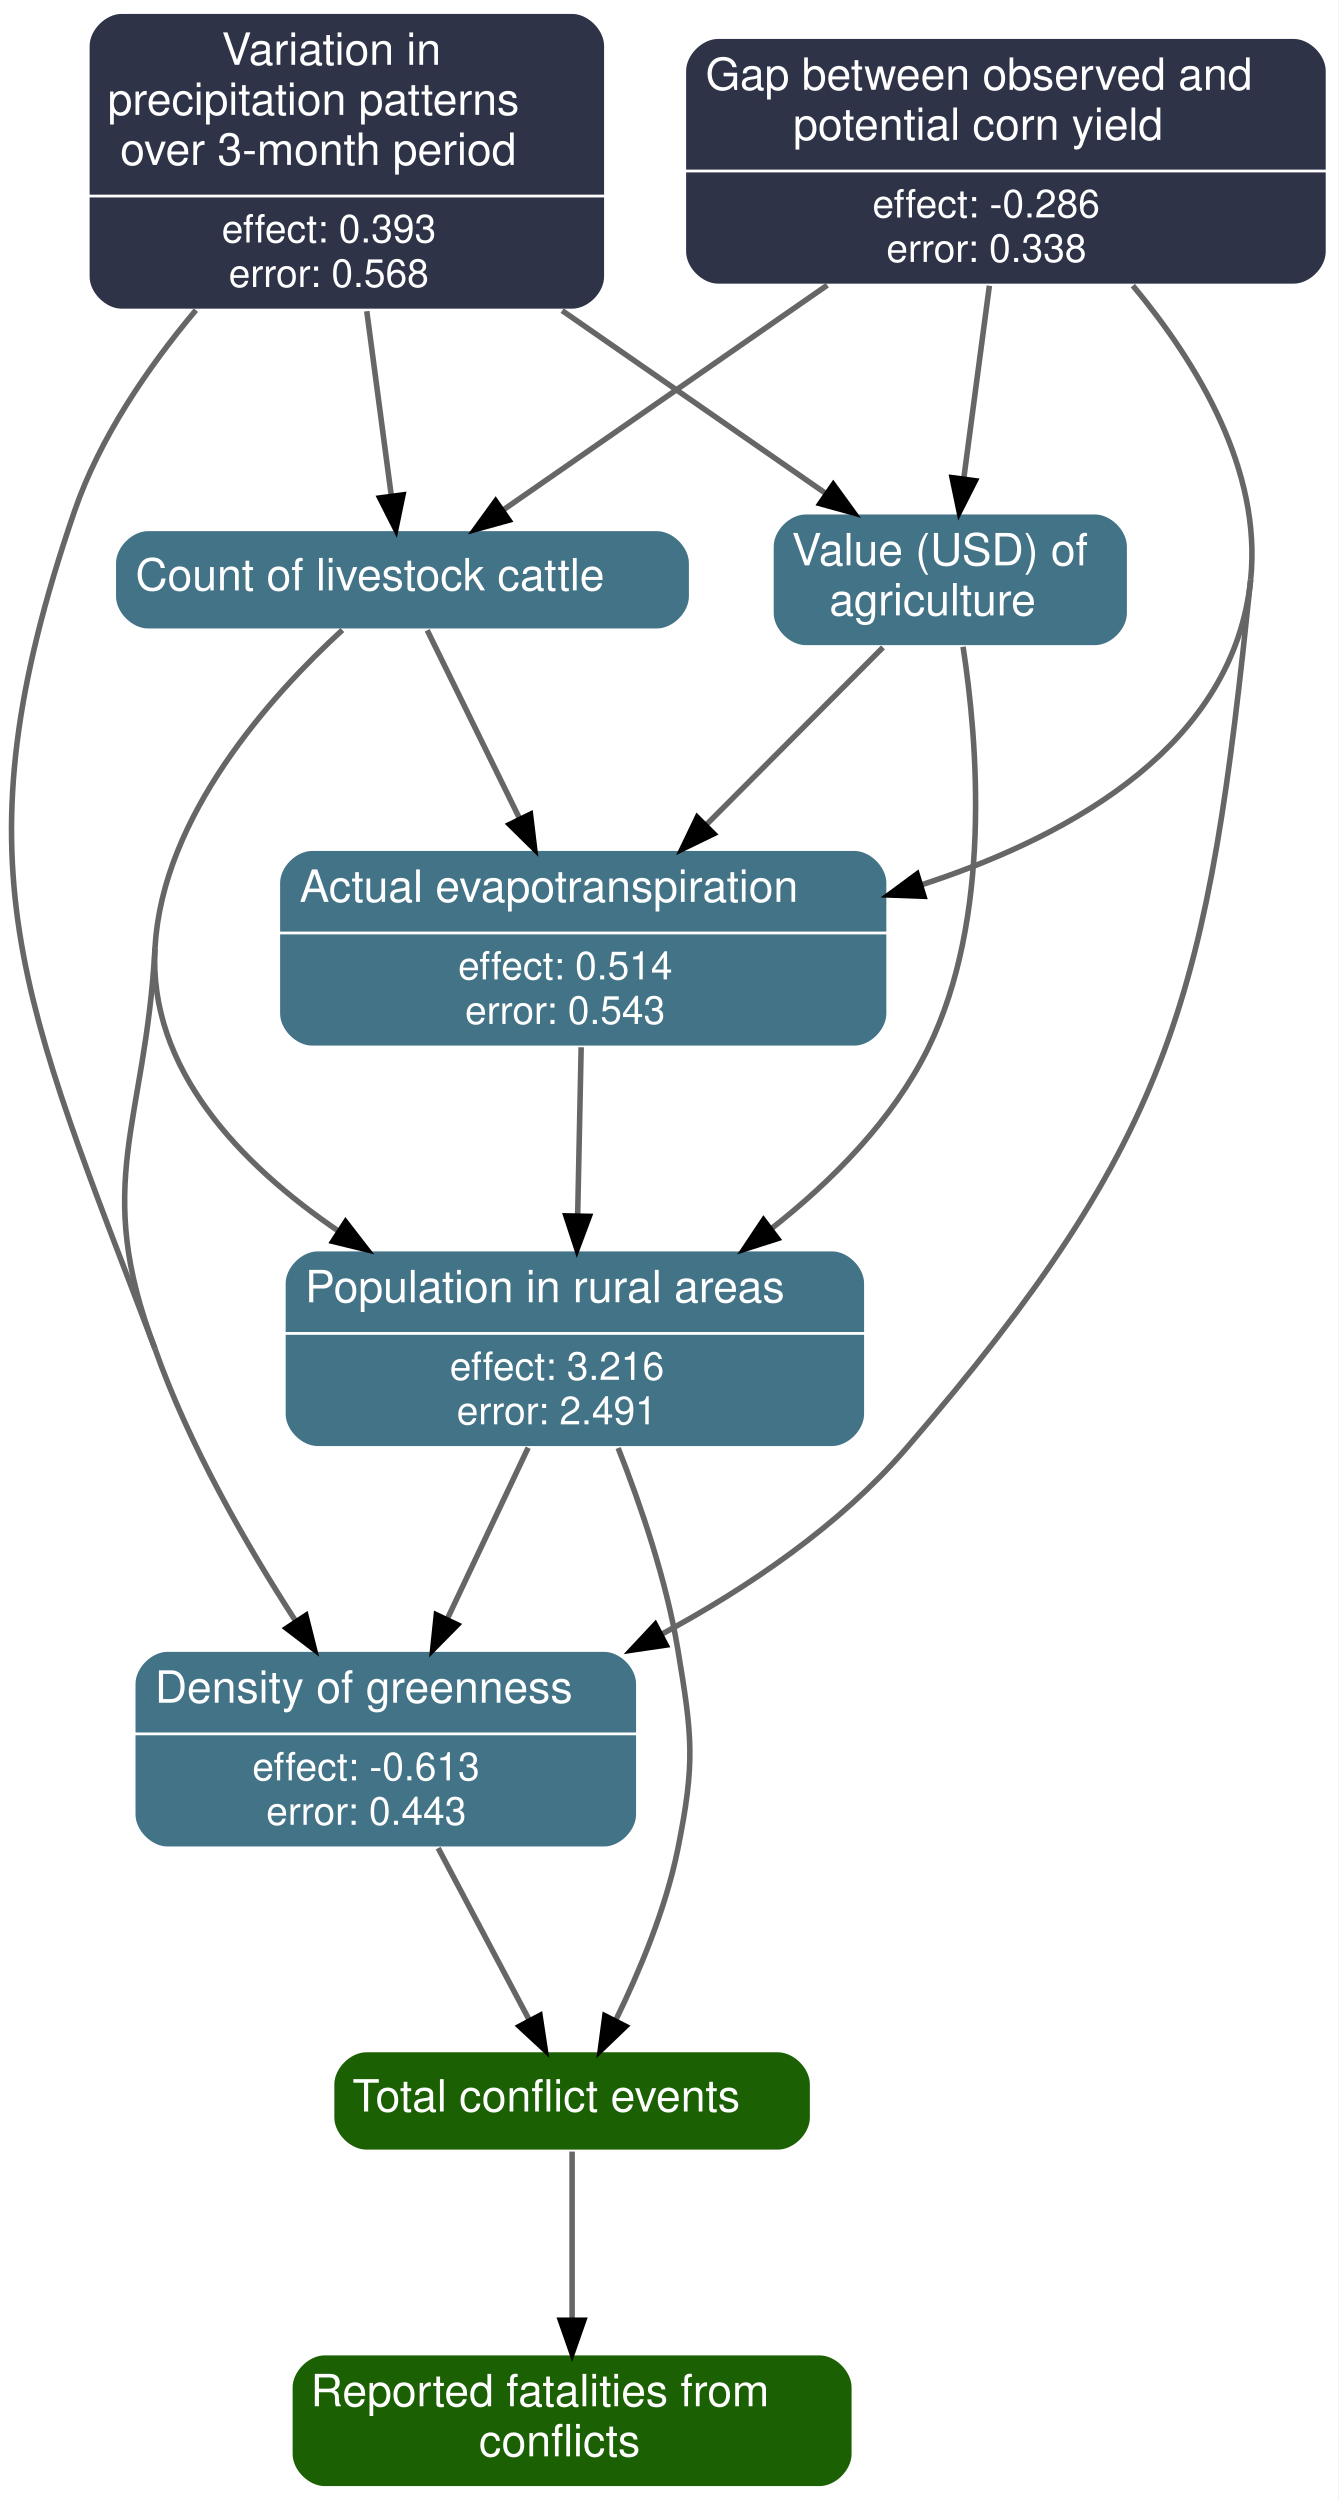
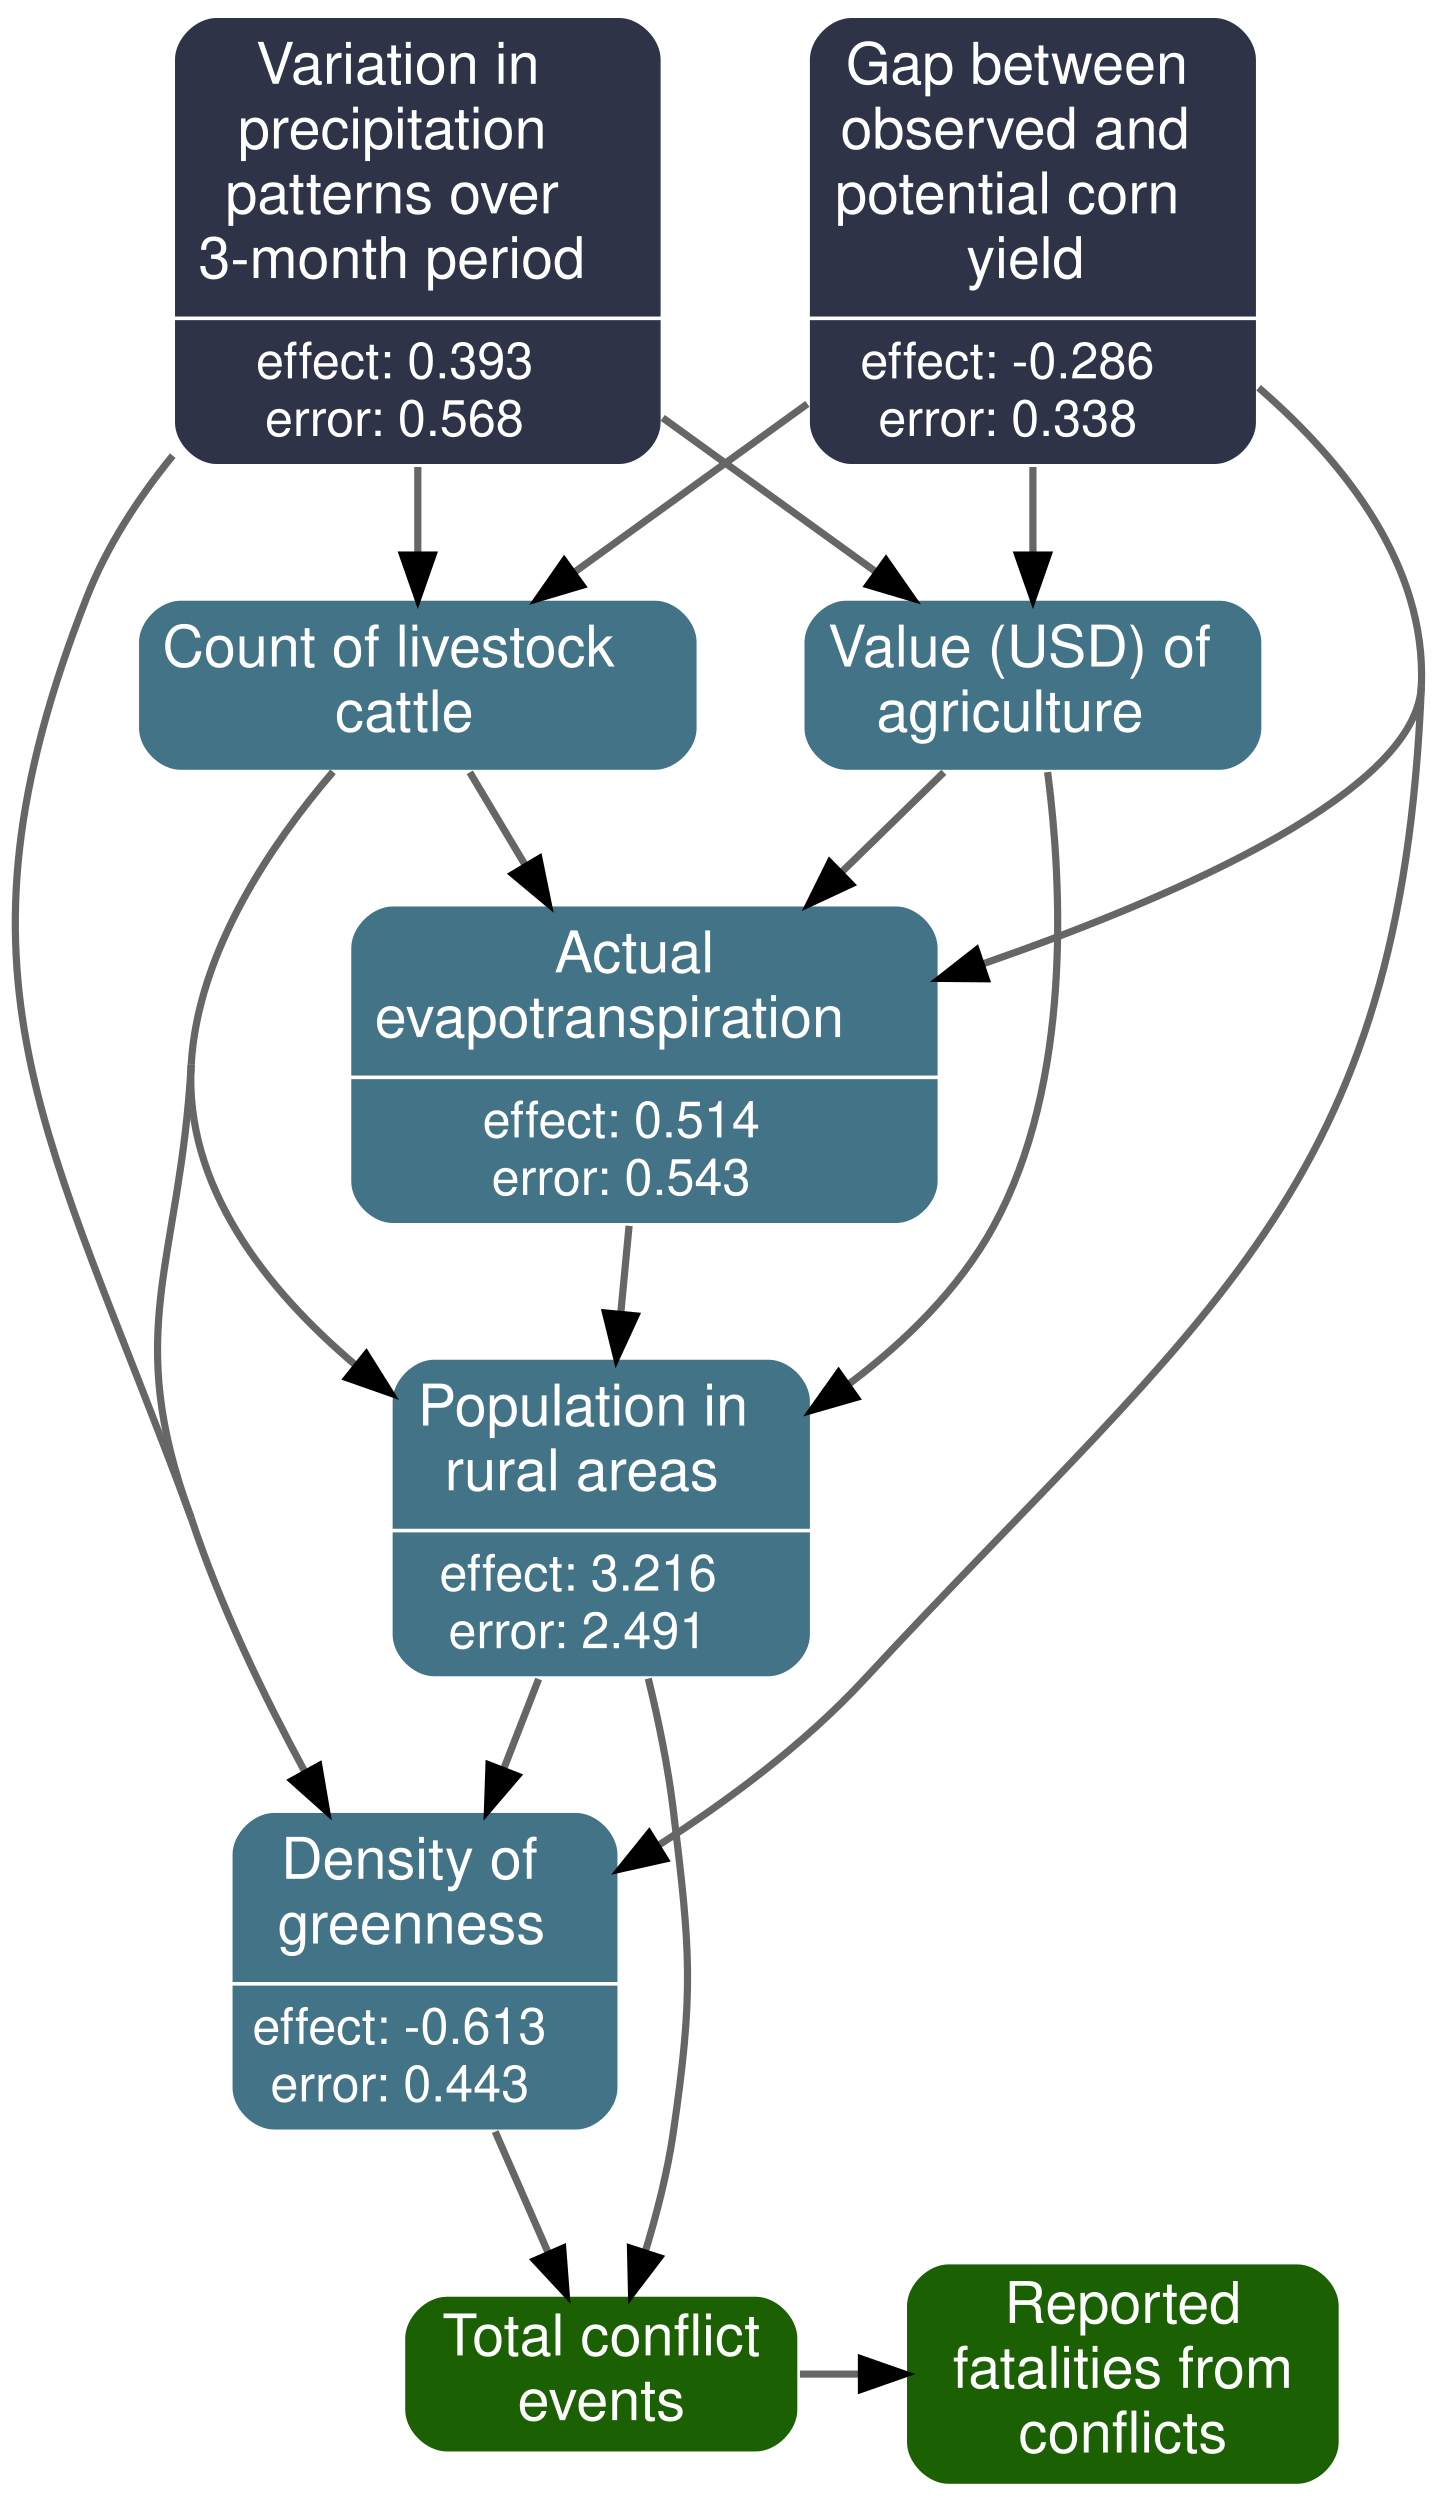
- <svg xmlns="http://www.w3.org/2000/svg" width="" height="" viewBox="0.00 0.00 481.23 899.00" preserveAspectRatio="xMinYMin">
-   <g id="graph0" class="graph" transform="scale(1 1) rotate(0) translate(4 895)">
-     <polygon fill="#ffffff" stroke="transparent" points="-4,4 -4,-895 477.228,-895 477.228,4 -4,4" />
-     <g id="node1" class="node rankB">
-       <path fill="none" stroke="#000000" d="M108.228,-518.5C108.228,-518.5 303.228,-518.5 303.228,-518.5 309.228,-518.5 315.228,-524.5 315.228,-530.5 315.228,-530.5 315.228,-577.5 315.228,-577.5 315.228,-583.5 309.228,-589.5 303.228,-589.5 303.228,-589.5 108.228,-589.5 108.228,-589.5 102.228,-589.5 96.228,-583.5 96.228,-577.5 96.228,-577.5 96.228,-530.5 96.228,-530.5 96.228,-524.5 102.228,-518.5 108.228,-518.5" />
-       <text text-anchor="start" x="103.728" y="-570.7" font-family="Helvetica, Arial, sans-serif" font-size="16.00" fill="#000000">Actual evapotranspiration</text>
-       <polyline fill="none" stroke="#000000" points="96.228,-559.5 315.228,-559.5 " />
-       <text text-anchor="start" x="160.728" y="-542.8" font-family="Helvetica, Arial, sans-serif" font-size="14.00" fill="#000000">effect: 0.514</text>
-       <text text-anchor="start" x="163.228" y="-526.8" font-family="Helvetica, Arial, sans-serif" font-size="14.00" fill="#000000">error: 0.543</text>
+ <svg xmlns="http://www.w3.org/2000/svg" width="" height="" viewBox="0.00 0.00 399.48 695.00" preserveAspectRatio="xMinYMin">
+   <g id="graph0" class="graph" transform="scale(1 1) rotate(0) translate(4 691)">
+     <polygon fill="#ffffff" stroke="transparent" points="-4,4 -4,-691 395.476,-691 395.476,4 -4,4" />
+     <g id="node1" class="node rankA">
+       <path fill="none" stroke="#000000" d="M56.151,-561.5C56.151,-561.5 168.151,-561.5 168.151,-561.5 174.151,-561.5 180.151,-567.5 180.151,-573.5 180.151,-573.5 180.151,-674.5 180.151,-674.5 180.151,-680.5 174.151,-686.5 168.151,-686.5 168.151,-686.5 56.151,-686.5 56.151,-686.5 50.151,-686.5 44.151,-680.5 44.151,-674.5 44.151,-674.5 44.151,-573.5 44.151,-573.5 44.151,-567.5 50.151,-561.5 56.151,-561.5" />
+       <text text-anchor="start" x="67.151" y="-667.7" font-family="Helvetica, Arial, sans-serif" font-size="16.00" fill="#000000">Variation in</text>
+       <text text-anchor="start" x="62.151" y="-649.7" font-family="Helvetica, Arial, sans-serif" font-size="16.00" fill="#000000">precipitation</text>
+       <text text-anchor="start" x="58.651" y="-631.7" font-family="Helvetica, Arial, sans-serif" font-size="16.00" fill="#000000">patterns over</text>
+       <text text-anchor="start" x="51.151" y="-613.7" font-family="Helvetica, Arial, sans-serif" font-size="16.00" fill="#000000">3-month period</text>
+       <polyline fill="none" stroke="#000000" points="44.151,-602.5 180.151,-602.5 " />
+       <text text-anchor="start" x="67.151" y="-585.8" font-family="Helvetica, Arial, sans-serif" font-size="14.00" fill="#000000">effect: 0.393</text>
+       <text text-anchor="start" x="69.651" y="-569.8" font-family="Helvetica, Arial, sans-serif" font-size="14.00" fill="#000000">error: 0.568</text>
    </g>
-     <g id="node2" class="node rankB">
-       <path fill="none" stroke="#000000" d="M110.228,-374.5C110.228,-374.5 295.228,-374.5 295.228,-374.5 301.228,-374.5 307.228,-380.5 307.228,-386.5 307.228,-386.5 307.228,-433.5 307.228,-433.5 307.228,-439.5 301.228,-445.5 295.228,-445.5 295.228,-445.5 110.228,-445.5 110.228,-445.5 104.228,-445.5 98.228,-439.5 98.228,-433.5 98.228,-433.5 98.228,-386.5 98.228,-386.5 98.228,-380.5 104.228,-374.5 110.228,-374.5" />
-       <text text-anchor="start" x="105.728" y="-426.7" font-family="Helvetica, Arial, sans-serif" font-size="16.00" fill="#000000">Population in rural areas</text>
-       <polyline fill="none" stroke="#000000" points="98.228,-415.5 307.228,-415.5 " />
-       <text text-anchor="start" x="157.728" y="-398.8" font-family="Helvetica, Arial, sans-serif" font-size="14.00" fill="#000000">effect: 3.216</text>
-       <text text-anchor="start" x="160.228" y="-382.8" font-family="Helvetica, Arial, sans-serif" font-size="14.00" fill="#000000">error: 2.491</text>
+     <g id="node7" class="node rankB">
+       <path fill="none" stroke="#000000" d="M46.151,-476.5C46.151,-476.5 178.151,-476.5 178.151,-476.5 184.151,-476.5 190.151,-482.5 190.151,-488.5 190.151,-488.5 190.151,-512.5 190.151,-512.5 190.151,-518.5 184.151,-524.5 178.151,-524.5 178.151,-524.5 46.151,-524.5 46.151,-524.5 40.151,-524.5 34.151,-518.5 34.151,-512.5 34.151,-512.5 34.151,-488.5 34.151,-488.5 34.151,-482.5 40.151,-476.5 46.151,-476.5" />
+       <text text-anchor="start" x="41.151" y="-505.7" font-family="Helvetica, Arial, sans-serif" font-size="16.00" fill="#000000">Count of livestock</text>
+       <text text-anchor="start" x="89.151" y="-487.7" font-family="Helvetica, Arial, sans-serif" font-size="16.00" fill="#000000">cattle</text>
+     </g>
+     <g id="edge5" class="edge">
+       <path fill="none" stroke="#000000" stroke-width="2" d="M112.151,-561.165C112.151,-552.843 112.151,-544.547 112.151,-536.883" />
+       <polygon fill="#000000" stroke="#000000" stroke-width="2" points="116.351,-536.687 112.151,-524.687 107.951,-536.687 116.351,-536.687" />
+     </g>
+     <g id="node8" class="node rankB">
+       <path fill="none" stroke="#000000" d="M72.151,-98.5C72.151,-98.5 156.151,-98.5 156.151,-98.5 162.151,-98.5 168.151,-104.5 168.151,-110.5 168.151,-110.5 168.151,-175.5 168.151,-175.5 168.151,-181.5 162.151,-187.5 156.151,-187.5 156.151,-187.5 72.151,-187.5 72.151,-187.5 66.151,-187.5 60.151,-181.5 60.151,-175.5 60.151,-175.5 60.151,-110.5 60.151,-110.5 60.151,-104.5 66.151,-98.5 72.151,-98.5" />
+       <text text-anchor="start" x="74.151" y="-168.7" font-family="Helvetica, Arial, sans-serif" font-size="16.00" fill="#000000">Density of</text>
+       <text text-anchor="start" x="73.151" y="-150.7" font-family="Helvetica, Arial, sans-serif" font-size="16.00" fill="#000000">greenness</text>
+       <polyline fill="none" stroke="#000000" points="60.151,-139.5 168.151,-139.5 " />
+       <text text-anchor="start" x="66.151" y="-122.8" font-family="Helvetica, Arial, sans-serif" font-size="14.00" fill="#000000">effect: -0.613</text>
+       <text text-anchor="start" x="71.151" y="-106.8" font-family="Helvetica, Arial, sans-serif" font-size="14.00" fill="#000000">error: 0.443</text>
+     </g>
+     <g id="edge7" class="edge">
+       <path fill="none" stroke="#000000" stroke-width="2" d="M44.02,-564.332C34.272,-552.358 25.686,-539.086 20.151,-525 -21.723,-418.426 9.552,-376.44 49.151,-269" />
+       <path fill="none" stroke="#000000" stroke-width="2" d="M49.151,-269C57.136,-244.805 69.291,-219.576 80.938,-198.105" />
+       <polygon fill="#000000" stroke="#000000" stroke-width="2" points="84.635,-200.1 86.775,-187.567 77.287,-196.029 84.635,-200.1" />
+     </g>
+     <g id="node9" class="node rankB">
+       <path fill="none" stroke="#000000" d="M231.151,-476.5C231.151,-476.5 335.151,-476.5 335.151,-476.5 341.151,-476.5 347.151,-482.5 347.151,-488.5 347.151,-488.5 347.151,-512.5 347.151,-512.5 347.151,-518.5 341.151,-524.5 335.151,-524.5 335.151,-524.5 231.151,-524.5 231.151,-524.5 225.151,-524.5 219.151,-518.5 219.151,-512.5 219.151,-512.5 219.151,-488.5 219.151,-488.5 219.151,-482.5 225.151,-476.5 231.151,-476.5" />
+       <text text-anchor="start" x="226.151" y="-505.7" font-family="Helvetica, Arial, sans-serif" font-size="16.00" fill="#000000">Value (USD) of</text>
+       <text text-anchor="start" x="239.651" y="-487.7" font-family="Helvetica, Arial, sans-serif" font-size="16.00" fill="#000000">agriculture</text>
+     </g>
+     <g id="edge6" class="edge">
+       <path fill="none" stroke="#000000" stroke-width="2" d="M180.226,-574.835C200.251,-560.372 221.607,-544.948 239.646,-531.921" />
+       <polygon fill="#000000" stroke="#000000" stroke-width="2" points="242.302,-535.183 249.571,-524.752 237.384,-528.373 242.302,-535.183" />
+     </g>
+     <g id="node2" class="node rankA">
+       <path fill="none" stroke="#000000" d="M232.651,-561.5C232.651,-561.5 333.651,-561.5 333.651,-561.5 339.651,-561.5 345.651,-567.5 345.651,-573.5 345.651,-573.5 345.651,-674.5 345.651,-674.5 345.651,-680.5 339.651,-686.5 333.651,-686.5 333.651,-686.5 232.651,-686.5 232.651,-686.5 226.651,-686.5 220.651,-680.5 220.651,-674.5 220.651,-674.5 220.651,-573.5 220.651,-573.5 220.651,-567.5 226.651,-561.5 232.651,-561.5" />
+       <text text-anchor="start" x="231.151" y="-667.7" font-family="Helvetica, Arial, sans-serif" font-size="16.00" fill="#000000">Gap between</text>
+       <text text-anchor="start" x="229.651" y="-649.7" font-family="Helvetica, Arial, sans-serif" font-size="16.00" fill="#000000">observed and</text>
+       <text text-anchor="start" x="228.151" y="-631.7" font-family="Helvetica, Arial, sans-serif" font-size="16.00" fill="#000000">potential corn</text>
+       <text text-anchor="start" x="264.651" y="-613.7" font-family="Helvetica, Arial, sans-serif" font-size="16.00" fill="#000000">yield</text>
+       <polyline fill="none" stroke="#000000" points="220.651,-602.5 345.651,-602.5 " />
+       <text text-anchor="start" x="235.151" y="-585.8" font-family="Helvetica, Arial, sans-serif" font-size="14.00" fill="#000000">effect: -0.286</text>
+       <text text-anchor="start" x="240.151" y="-569.8" font-family="Helvetica, Arial, sans-serif" font-size="14.00" fill="#000000">error: 0.338</text>
+     </g>
+     <g id="node5" class="node rankB">
+       <path fill="none" stroke="#000000" d="M105.151,-350.5C105.151,-350.5 245.151,-350.5 245.151,-350.5 251.151,-350.5 257.151,-356.5 257.151,-362.5 257.151,-362.5 257.151,-427.5 257.151,-427.5 257.151,-433.5 251.151,-439.5 245.151,-439.5 245.151,-439.5 105.151,-439.5 105.151,-439.5 99.151,-439.5 93.151,-433.5 93.151,-427.5 93.151,-427.5 93.151,-362.5 93.151,-362.5 93.151,-356.5 99.151,-350.5 105.151,-350.5" />
+       <text text-anchor="start" x="150.151" y="-420.7" font-family="Helvetica, Arial, sans-serif" font-size="16.00" fill="#000000">Actual</text>
+       <text text-anchor="start" x="100.151" y="-402.7" font-family="Helvetica, Arial, sans-serif" font-size="16.00" fill="#000000">evapotranspiration</text>
+       <polyline fill="none" stroke="#000000" points="93.151,-391.5 257.151,-391.5 " />
+       <text text-anchor="start" x="130.151" y="-374.8" font-family="Helvetica, Arial, sans-serif" font-size="14.00" fill="#000000">effect: 0.514</text>
+       <text text-anchor="start" x="132.651" y="-358.8" font-family="Helvetica, Arial, sans-serif" font-size="14.00" fill="#000000">error: 0.543</text>
+     </g>
+     <g id="edge10" class="edge">
+       <path fill="none" stroke="#000000" stroke-width="2" d="M345.887,-583.213C370.396,-561.967 392.449,-533.515 391.151,-500.5" />
+       <path fill="none" stroke="#000000" stroke-width="2" d="M391.151,-500.5C390.014,-471.569 326.659,-443.008 268.862,-422.914" />
+       <polygon fill="#000000" stroke="#000000" stroke-width="2" points="270.111,-418.902 257.397,-419.01 267.403,-426.854 270.111,-418.902" />
+     </g>
+     <g id="edge11" class="edge">
+       <path fill="none" stroke="#000000" stroke-width="2" d="M220.448,-578.714C198.857,-563.121 175.173,-546.016 155.475,-531.789" />
+       <polygon fill="#000000" stroke="#000000" stroke-width="2" points="157.756,-528.256 145.569,-524.635 152.838,-535.066 157.756,-528.256" />
+     </g>
+     <g id="edge13" class="edge">
+       <path fill="none" stroke="#000000" stroke-width="2" d="M391.151,-500.5C385.619,-359.728 331.955,-327.291 236.151,-224 219.736,-206.301 198.714,-190.589 178.762,-177.823" />
+       <polygon fill="#000000" stroke="#000000" stroke-width="2" points="180.865,-174.186 168.455,-171.422 176.433,-181.321 180.865,-174.186" />
+     </g>
+     <g id="edge12" class="edge">
+       <path fill="none" stroke="#000000" stroke-width="2" d="M283.151,-561.165C283.151,-552.843 283.151,-544.547 283.151,-536.883" />
+       <polygon fill="#000000" stroke="#000000" stroke-width="2" points="287.351,-536.687 283.151,-524.687 278.951,-536.687 287.351,-536.687" />
+     </g>
+     <g id="node3" class="node rankC">
+       <path fill="none" stroke="#000000" d="M206.151,-53C206.151,-53 120.151,-53 120.151,-53 114.151,-53 108.151,-47 108.151,-41 108.151,-41 108.151,-21 108.151,-21 108.151,-15 114.151,-9 120.151,-9 120.151,-9 206.151,-9 206.151,-9 212.151,-9 218.151,-15 218.151,-21 218.151,-21 218.151,-41 218.151,-41 218.151,-47 212.151,-53 206.151,-53" />
+       <text text-anchor="middle" x="163.151" y="-36.2" font-family="Helvetica, Arial, sans-serif" font-size="16.00" fill="#000000">Total conflict</text>
+       <text text-anchor="middle" x="163.151" y="-18.2" font-family="Helvetica, Arial, sans-serif" font-size="16.00" fill="#000000">events</text>
+     </g>
+     <g id="node4" class="node rankC">
+       <path fill="none" stroke="#000000" d="M356.651,-62C356.651,-62 259.651,-62 259.651,-62 253.651,-62 247.651,-56 247.651,-50 247.651,-50 247.651,-12 247.651,-12 247.651,-6 253.651,0 259.651,0 259.651,0 356.651,0 356.651,0 362.651,0 368.651,-6 368.651,-12 368.651,-12 368.651,-50 368.651,-50 368.651,-56 362.651,-62 356.651,-62" />
+       <text text-anchor="middle" x="308.151" y="-45.2" font-family="Helvetica, Arial, sans-serif" font-size="16.00" fill="#000000">Reported</text>
+       <text text-anchor="middle" x="308.151" y="-27.2" font-family="Helvetica, Arial, sans-serif" font-size="16.00" fill="#000000">fatalities from</text>
+       <text text-anchor="middle" x="308.151" y="-9.2" font-family="Helvetica, Arial, sans-serif" font-size="16.00" fill="#000000">conflicts</text>
+     </g>
+     <g id="edge17" class="edge">
+       <path fill="none" stroke="#000000" stroke-width="2" d="M218.376,-31C223.985,-31 229.594,-31 235.203,-31" />
+       <polygon fill="#000000" stroke="#000000" stroke-width="2" points="235.483,-35.2 247.483,-31 235.483,-26.8 235.483,-35.2" />
+     </g>
+     <g id="node6" class="node rankB">
+       <path fill="none" stroke="#000000" d="M116.651,-224.5C116.651,-224.5 209.651,-224.5 209.651,-224.5 215.651,-224.5 221.651,-230.5 221.651,-236.5 221.651,-236.5 221.651,-301.5 221.651,-301.5 221.651,-307.5 215.651,-313.5 209.651,-313.5 209.651,-313.5 116.651,-313.5 116.651,-313.5 110.651,-313.5 104.651,-307.5 104.651,-301.5 104.651,-301.5 104.651,-236.5 104.651,-236.5 104.651,-230.5 110.651,-224.5 116.651,-224.5" />
+       <text text-anchor="start" x="112.151" y="-294.7" font-family="Helvetica, Arial, sans-serif" font-size="16.00" fill="#000000">Population in</text>
+       <text text-anchor="start" x="119.651" y="-276.7" font-family="Helvetica, Arial, sans-serif" font-size="16.00" fill="#000000">rural areas</text>
+       <polyline fill="none" stroke="#000000" points="104.651,-265.5 221.651,-265.5 " />
+       <text text-anchor="start" x="118.151" y="-248.8" font-family="Helvetica, Arial, sans-serif" font-size="14.00" fill="#000000">effect: 3.216</text>
+       <text text-anchor="start" x="120.651" y="-232.8" font-family="Helvetica, Arial, sans-serif" font-size="14.00" fill="#000000">error: 2.491</text>
    </g>
    <g id="edge1" class="edge">
-       <path fill="none" stroke="#000000" stroke-width="2" d="M204.986,-518.404C204.606,-500.145 204.137,-477.646 203.725,-457.886" />
-       <polygon fill="#000000" stroke="#000000" stroke-width="2" points="207.92,-457.595 203.471,-445.685 199.522,-457.77 207.92,-457.595" />
+       <path fill="none" stroke="#000000" stroke-width="2" d="M170.887,-350.222C170.135,-342.331 169.344,-334.022 168.566,-325.853" />
+       <polygon fill="#000000" stroke="#000000" stroke-width="2" points="172.721,-325.181 167.402,-313.634 164.359,-325.978 172.721,-325.181" />
    </g>
-     <g id="node4" class="node rankB">
-       <path fill="none" stroke="#000000" d="M56.228,-230.5C56.228,-230.5 213.228,-230.5 213.228,-230.5 219.228,-230.5 225.228,-236.5 225.228,-242.5 225.228,-242.5 225.228,-289.5 225.228,-289.5 225.228,-295.5 219.228,-301.5 213.228,-301.5 213.228,-301.5 56.228,-301.5 56.228,-301.5 50.228,-301.5 44.228,-295.5 44.228,-289.5 44.228,-289.5 44.228,-242.5 44.228,-242.5 44.228,-236.5 50.228,-230.5 56.228,-230.5" />
-       <text text-anchor="start" x="51.728" y="-282.7" font-family="Helvetica, Arial, sans-serif" font-size="16.00" fill="#000000">Density of greenness</text>
-       <polyline fill="none" stroke="#000000" points="44.228,-271.5 225.228,-271.5 " />
-       <text text-anchor="start" x="86.728" y="-254.8" font-family="Helvetica, Arial, sans-serif" font-size="14.00" fill="#000000">effect: -0.613</text>
-       <text text-anchor="start" x="91.728" y="-238.8" font-family="Helvetica, Arial, sans-serif" font-size="14.00" fill="#000000">error: 0.443</text>
+     <g id="edge15" class="edge">
+       <path fill="none" stroke="#000000" stroke-width="2" d="M176.219,-224.373C179.087,-212.645 181.7,-199.935 183.151,-188 187.981,-148.293 188.933,-137.58 183.151,-98 181.55,-87.036 178.548,-75.372 175.347,-64.902" />
+       <polygon fill="#000000" stroke="#000000" stroke-width="2" points="179.272,-63.388 171.571,-53.272 171.282,-65.983 179.272,-63.388" />
    </g>
    <g id="edge14" class="edge">
-       <path fill="none" stroke="#000000" stroke-width="2" d="M185.919,-374.404C177.132,-355.798 166.268,-332.791 156.811,-312.765" />
-       <polygon fill="#000000" stroke="#000000" stroke-width="2" points="160.501,-310.743 151.579,-301.685 152.905,-314.329 160.501,-310.743" />
-     </g>
-     <g id="node8" class="node rankC">
-       <path fill="none" stroke="#000000" d="M127.728,-121.5C127.728,-121.5 275.728,-121.5 275.728,-121.5 281.728,-121.5 287.728,-127.5 287.728,-133.5 287.728,-133.5 287.728,-145.5 287.728,-145.5 287.728,-151.5 281.728,-157.5 275.728,-157.5 275.728,-157.5 127.728,-157.5 127.728,-157.5 121.728,-157.5 115.728,-151.5 115.728,-145.5 115.728,-145.5 115.728,-133.5 115.728,-133.5 115.728,-127.5 121.728,-121.5 127.728,-121.5" />
-       <text text-anchor="start" x="122.728" y="-135.7" font-family="Helvetica, Arial, sans-serif" font-size="16.00" fill="#000000">Total conflict events</text>
-     </g>
-     <g id="edge15" class="edge">
-       <path fill="none" stroke="#000000" stroke-width="2" d="M218.294,-374.281C226.454,-353.603 235.593,-326.829 239.728,-302 244.985,-270.435 246.046,-261.37 239.728,-230 235.408,-208.555 225.865,-185.86 217.423,-168.561" />
-       <polygon fill="#000000" stroke="#000000" stroke-width="2" points="221.004,-166.335 211.833,-157.529 213.511,-170.132 221.004,-166.335" />
-     </g>
-     <g id="node3" class="node rankB">
-       <path fill="none" stroke="#000000" d="M49.228,-668.5C49.228,-668.5 232.228,-668.5 232.228,-668.5 238.228,-668.5 244.228,-674.5 244.228,-680.5 244.228,-680.5 244.228,-692.5 244.228,-692.5 244.228,-698.5 238.228,-704.5 232.228,-704.5 232.228,-704.5 49.228,-704.5 49.228,-704.5 43.228,-704.5 37.228,-698.5 37.228,-692.5 37.228,-692.5 37.228,-680.5 37.228,-680.5 37.228,-674.5 43.228,-668.5 49.228,-668.5" />
-       <text text-anchor="start" x="44.728" y="-682.7" font-family="Helvetica, Arial, sans-serif" font-size="16.00" fill="#000000">Count of livestock cattle</text>
+       <path fill="none" stroke="#000000" stroke-width="2" d="M145.738,-224.222C142.561,-216.053 139.209,-207.435 135.925,-198.988" />
+       <polygon fill="#000000" stroke="#000000" stroke-width="2" points="139.773,-197.295 131.509,-187.633 131.944,-200.34 139.773,-197.295" />
    </g>
    <g id="edge2" class="edge">
-       <path fill="none" stroke="#000000" stroke-width="2" d="M149.629,-668.354C158.184,-650.916 171.471,-623.831 182.967,-600.398" />
-       <polygon fill="#000000" stroke="#000000" stroke-width="2" points="186.753,-602.215 188.268,-589.591 179.212,-598.515 186.753,-602.215" />
+       <path fill="none" stroke="#000000" stroke-width="2" d="M126.605,-476.296C131.303,-468.429 136.725,-459.349 142.206,-450.171" />
+       <polygon fill="#000000" stroke="#000000" stroke-width="2" points="145.837,-452.283 148.383,-439.826 138.625,-447.976 145.837,-452.283" />
    </g>
    <g id="edge3" class="edge">
-       <path fill="none" stroke="#000000" stroke-width="2" d="M51.728,-554C49.374,-510.688 82.258,-476.388 117.931,-452.147" />
-       <polygon fill="#000000" stroke="#000000" stroke-width="2" points="120.267,-455.638 128.04,-445.577 115.689,-448.595 120.267,-455.638" />
+       <path fill="none" stroke="#000000" stroke-width="2" d="M49.151,-395C47.244,-361.425 69.642,-332.766 95.076,-311.303" />
+       <polygon fill="#000000" stroke="#000000" stroke-width="2" points="97.8,-314.503 104.545,-303.726 92.552,-307.945 97.8,-314.503" />
    </g>
    <g id="edge4" class="edge">
-       <path fill="none" stroke="#000000" stroke-width="2" d="M119.105,-668.437C93.601,-645.045 54.314,-601.593 51.728,-554" />
-       <path fill="none" stroke="#000000" stroke-width="2" d="M51.728,-554C48.255,-490.094 29.034,-469.841 51.728,-410" />
+       <path fill="none" stroke="#000000" stroke-width="2" d="M88.581,-476.437C71.439,-456.448 50.93,-426.309 49.151,-395" />
+       <path fill="none" stroke="#000000" stroke-width="2" d="M49.151,-395C45.975,-339.09 29.785,-321.545 49.151,-269" />
    </g>
    <g id="edge16" class="edge">
-       <path fill="none" stroke="#000000" stroke-width="2" d="M153.569,-230.426C163.954,-210.819 176.68,-186.791 186.442,-168.361" />
-       <polygon fill="#000000" stroke="#000000" stroke-width="2" points="190.184,-170.268 192.089,-157.698 182.761,-166.337 190.184,-170.268" />
-     </g>
-     <g id="node5" class="node rankA">
-       <path fill="none" stroke="#000000" d="M39.728,-783.5C39.728,-783.5 201.728,-783.5 201.728,-783.5 207.728,-783.5 213.728,-789.5 213.728,-795.5 213.728,-795.5 213.728,-878.5 213.728,-878.5 213.728,-884.5 207.728,-890.5 201.728,-890.5 201.728,-890.5 39.728,-890.5 39.728,-890.5 33.728,-890.5 27.728,-884.5 27.728,-878.5 27.728,-878.5 27.728,-795.5 27.728,-795.5 27.728,-789.5 33.728,-783.5 39.728,-783.5" />
-       <text text-anchor="start" x="75.728" y="-871.7" font-family="Helvetica, Arial, sans-serif" font-size="16.00" fill="#000000">Variation in</text>
-       <text text-anchor="start" x="34.728" y="-853.7" font-family="Helvetica, Arial, sans-serif" font-size="16.00" fill="#000000">precipitation patterns</text>
-       <text text-anchor="start" x="39.228" y="-835.7" font-family="Helvetica, Arial, sans-serif" font-size="16.00" fill="#000000">over 3-month period</text>
-       <polyline fill="none" stroke="#000000" points="27.728,-824.5 213.728,-824.5 " />
-       <text text-anchor="start" x="75.728" y="-807.8" font-family="Helvetica, Arial, sans-serif" font-size="14.00" fill="#000000">effect: 0.393</text>
-       <text text-anchor="start" x="78.228" y="-791.8" font-family="Helvetica, Arial, sans-serif" font-size="14.00" fill="#000000">error: 0.568</text>
-     </g>
-     <g id="edge5" class="edge">
-       <path fill="none" stroke="#000000" stroke-width="2" d="M127.892,-783.091C130.861,-760.75 134.193,-735.674 136.718,-716.671" />
-       <polygon fill="#000000" stroke="#000000" stroke-width="2" points="140.906,-717.043 138.323,-704.594 132.579,-715.936 140.906,-717.043" />
-     </g>
-     <g id="edge7" class="edge">
-       <path fill="none" stroke="#000000" stroke-width="2" d="M66.444,-783.478C48.982,-762.672 31.811,-737.475 22.728,-711 -20.889,-583.877 4.072,-535.665 51.728,-410" />
-       <path fill="none" stroke="#000000" stroke-width="2" d="M51.728,-410C63.966,-375.284 84.618,-339.41 102.258,-312.152" />
-       <polygon fill="#000000" stroke="#000000" stroke-width="2" points="106,-314.107 109.097,-301.776 98.987,-309.484 106,-314.107" />
-     </g>
-     <g id="node6" class="node rankB">
-       <path fill="none" stroke="#000000" d="M285.728,-662.5C285.728,-662.5 389.728,-662.5 389.728,-662.5 395.728,-662.5 401.728,-668.5 401.728,-674.5 401.728,-674.5 401.728,-698.5 401.728,-698.5 401.728,-704.5 395.728,-710.5 389.728,-710.5 389.728,-710.5 285.728,-710.5 285.728,-710.5 279.728,-710.5 273.728,-704.5 273.728,-698.5 273.728,-698.5 273.728,-674.5 273.728,-674.5 273.728,-668.5 279.728,-662.5 285.728,-662.5" />
-       <text text-anchor="start" x="280.728" y="-691.7" font-family="Helvetica, Arial, sans-serif" font-size="16.00" fill="#000000">Value (USD) of</text>
-       <text text-anchor="start" x="294.228" y="-673.7" font-family="Helvetica, Arial, sans-serif" font-size="16.00" fill="#000000">agriculture</text>
-     </g>
-     <g id="edge6" class="edge">
-       <path fill="none" stroke="#000000" stroke-width="2" d="M198.151,-783.303C229.99,-761.221 265.728,-736.435 293.071,-717.472" />
-       <polygon fill="#000000" stroke="#000000" stroke-width="2" points="295.646,-720.797 303.113,-710.507 290.859,-713.894 295.646,-720.797" />
+       <path fill="none" stroke="#000000" stroke-width="2" d="M133.658,-98.413C138.637,-87.034 143.902,-74.999 148.585,-64.295" />
+       <polygon fill="#000000" stroke="#000000" stroke-width="2" points="152.434,-65.975 153.396,-53.298 144.738,-62.609 152.434,-65.975" />
    </g>
    <g id="edge8" class="edge">
-       <path fill="none" stroke="#000000" stroke-width="2" d="M313.517,-662.197C295.724,-644.337 271.047,-619.567 249.794,-598.233" />
-       <polygon fill="#000000" stroke="#000000" stroke-width="2" points="252.676,-595.175 241.232,-589.638 246.725,-601.104 252.676,-595.175" />
+       <path fill="none" stroke="#000000" stroke-width="2" d="M258.374,-476.296C249.8,-467.921 239.82,-458.172 229.81,-448.393" />
+       <polygon fill="#000000" stroke="#000000" stroke-width="2" points="232.559,-445.207 221.04,-439.826 226.689,-451.216 232.559,-445.207" />
    </g>
    <g id="edge9" class="edge">
-       <path fill="none" stroke="#000000" stroke-width="2" d="M342.311,-662.422C347.577,-628.328 352.784,-564.917 329.728,-518 317.107,-492.318 295.292,-470.364 273.267,-453.089" />
-       <polygon fill="#000000" stroke="#000000" stroke-width="2" points="275.615,-449.6 263.504,-445.731 270.559,-456.308 275.615,-449.6" />
-     </g>
-     <g id="node7" class="node rankA">
-       <path fill="none" stroke="#000000" d="M254.228,-792.5C254.228,-792.5 461.228,-792.5 461.228,-792.5 467.228,-792.5 473.228,-798.5 473.228,-804.5 473.228,-804.5 473.228,-869.5 473.228,-869.5 473.228,-875.5 467.228,-881.5 461.228,-881.5 461.228,-881.5 254.228,-881.5 254.228,-881.5 248.228,-881.5 242.228,-875.5 242.228,-869.5 242.228,-869.5 242.228,-804.5 242.228,-804.5 242.228,-798.5 248.228,-792.5 254.228,-792.5" />
-       <text text-anchor="start" x="249.728" y="-862.7" font-family="Helvetica, Arial, sans-serif" font-size="16.00" fill="#000000">Gap between observed and</text>
-       <text text-anchor="start" x="281.228" y="-844.7" font-family="Helvetica, Arial, sans-serif" font-size="16.00" fill="#000000">potential corn yield</text>
-       <polyline fill="none" stroke="#000000" points="242.228,-833.5 473.228,-833.5 " />
-       <text text-anchor="start" x="309.728" y="-816.8" font-family="Helvetica, Arial, sans-serif" font-size="14.00" fill="#000000">effect: -0.286</text>
-       <text text-anchor="start" x="314.728" y="-800.8" font-family="Helvetica, Arial, sans-serif" font-size="14.00" fill="#000000">error: 0.338</text>
-     </g>
-     <g id="edge10" class="edge">
-       <path fill="none" stroke="#000000" stroke-width="2" d="M403.379,-792.28C426.858,-764.13 449.805,-725.788 445.728,-686.5" />
-       <path fill="none" stroke="#000000" stroke-width="2" d="M445.728,-686.5C439.66,-628.038 383.598,-595.146 327.188,-576.759" />
-       <polygon fill="#000000" stroke="#000000" stroke-width="2" points="328.245,-572.69 315.54,-573.162 325.766,-580.716 328.245,-572.69" />
-     </g>
-     <g id="edge11" class="edge">
-       <path fill="none" stroke="#000000" stroke-width="2" d="M293.501,-792.456C255.437,-766.057 208.598,-733.571 176.893,-711.583" />
-       <polygon fill="#000000" stroke="#000000" stroke-width="2" points="179.01,-707.939 166.756,-704.552 174.223,-714.842 179.01,-707.939" />
-     </g>
-     <g id="edge13" class="edge">
-       <path fill="none" stroke="#000000" stroke-width="2" d="M445.728,-686.5C430.303,-537.875 419.399,-487.083 321.728,-374 297.943,-346.462 265.314,-324.281 233.966,-307.354" />
-       <polygon fill="#000000" stroke="#000000" stroke-width="2" points="235.527,-303.43 222.948,-301.585 231.631,-310.872 235.527,-303.43" />
-     </g>
-     <g id="edge12" class="edge">
-       <path fill="none" stroke="#000000" stroke-width="2" d="M351.781,-792.253C348.83,-770.048 345.313,-743.578 342.535,-722.675" />
-       <polygon fill="#000000" stroke="#000000" stroke-width="2" points="346.698,-722.119 340.954,-710.777 338.371,-723.226 346.698,-722.119" />
-     </g>
-     <g id="node9" class="node rankC">
-       <path fill="none" stroke="#000000" d="M112.728,-.5C112.728,-.5 290.728,-.5 290.728,-.5 296.728,-.5 302.728,-6.5 302.728,-12.5 302.728,-12.5 302.728,-36.5 302.728,-36.5 302.728,-42.5 296.728,-48.5 290.728,-48.5 290.728,-48.5 112.728,-48.5 112.728,-48.5 106.728,-48.5 100.728,-42.5 100.728,-36.5 100.728,-36.5 100.728,-12.5 100.728,-12.5 100.728,-6.5 106.728,-.5 112.728,-.5" />
-       <text text-anchor="start" x="107.728" y="-29.7" font-family="Helvetica, Arial, sans-serif" font-size="16.00" fill="#000000">Reported fatalities from</text>
-       <text text-anchor="start" x="168.228" y="-11.7" font-family="Helvetica, Arial, sans-serif" font-size="16.00" fill="#000000">conflicts</text>
-     </g>
-     <g id="edge17" class="edge">
-       <path fill="none" stroke="#000000" stroke-width="2" d="M201.728,-121.278C201.728,-105.096 201.728,-80.963 201.728,-60.845" />
-       <polygon fill="#000000" stroke="#000000" stroke-width="2" points="205.928,-60.637 201.728,-48.637 197.528,-60.637 205.928,-60.637" />
+       <path fill="none" stroke="#000000" stroke-width="2" d="M287.244,-476.366C291.293,-445.122 294.099,-389.953 272.151,-350 262.61,-332.631 247.583,-317.935 231.702,-306.03" />
+       <polygon fill="#000000" stroke="#000000" stroke-width="2" points="233.965,-302.487 221.744,-298.979 229.111,-309.342 233.965,-302.487" />
    </g>
  </g>
  <style>.node path {
  stroke: #fff;
}
.node text {
  fill: #fff;
}
.node polyline {
  stroke: #fff;
}
.rankA path {
  fill: #2e3348;
}
.rankB path {
  fill: #437387;
}
.rankC path {
  fill: #1b6002;
}
.edge path {
  stroke: #666;
};
</style>
</svg>
